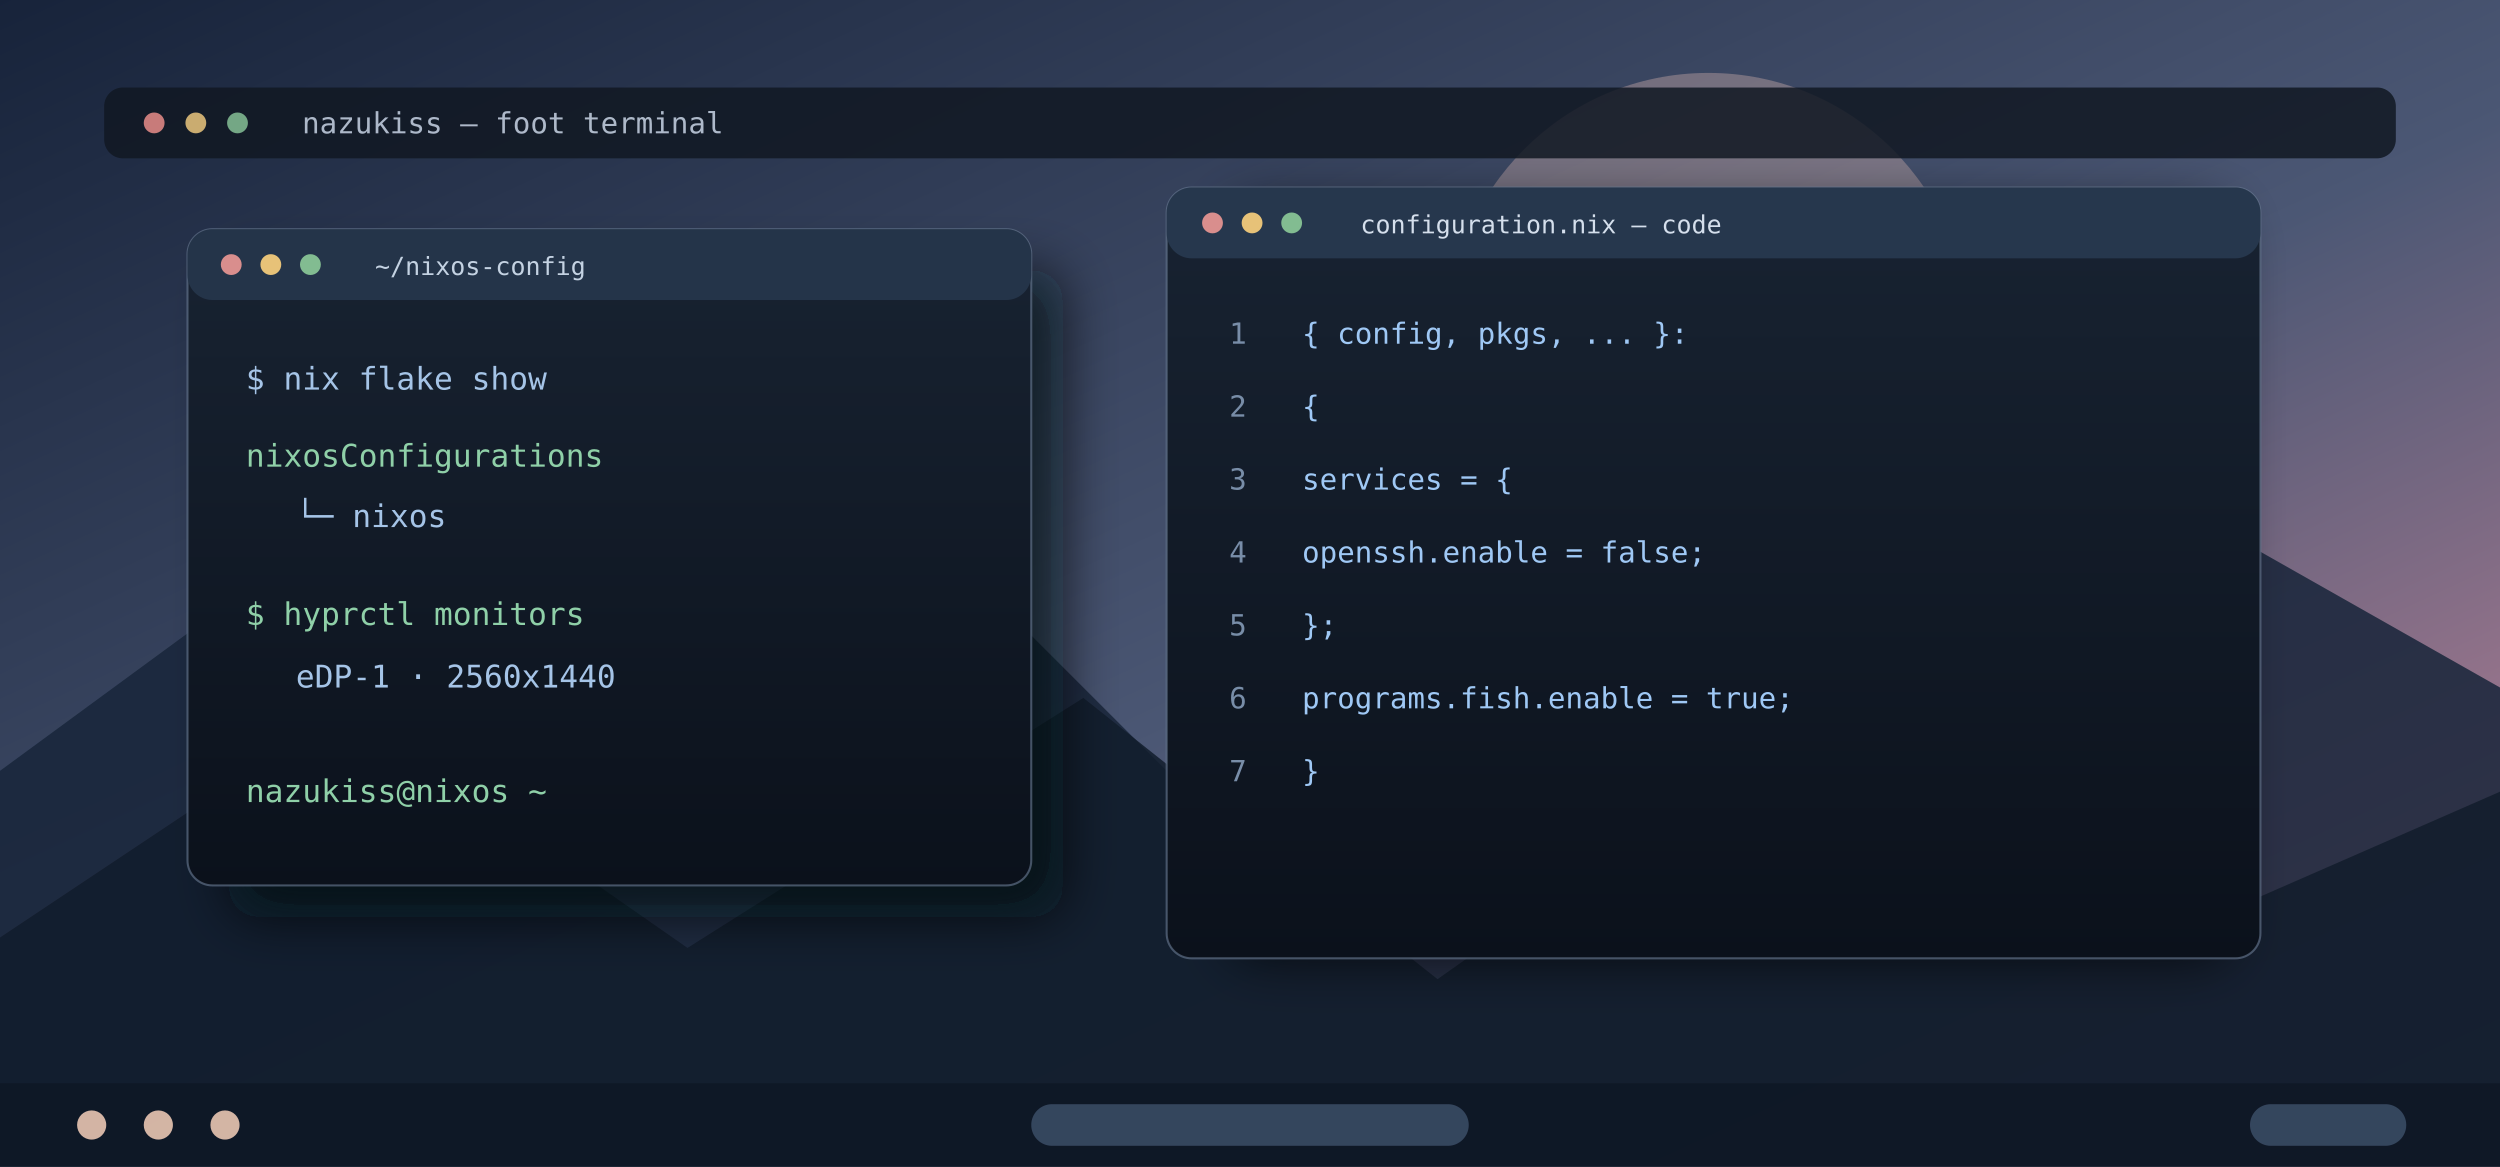
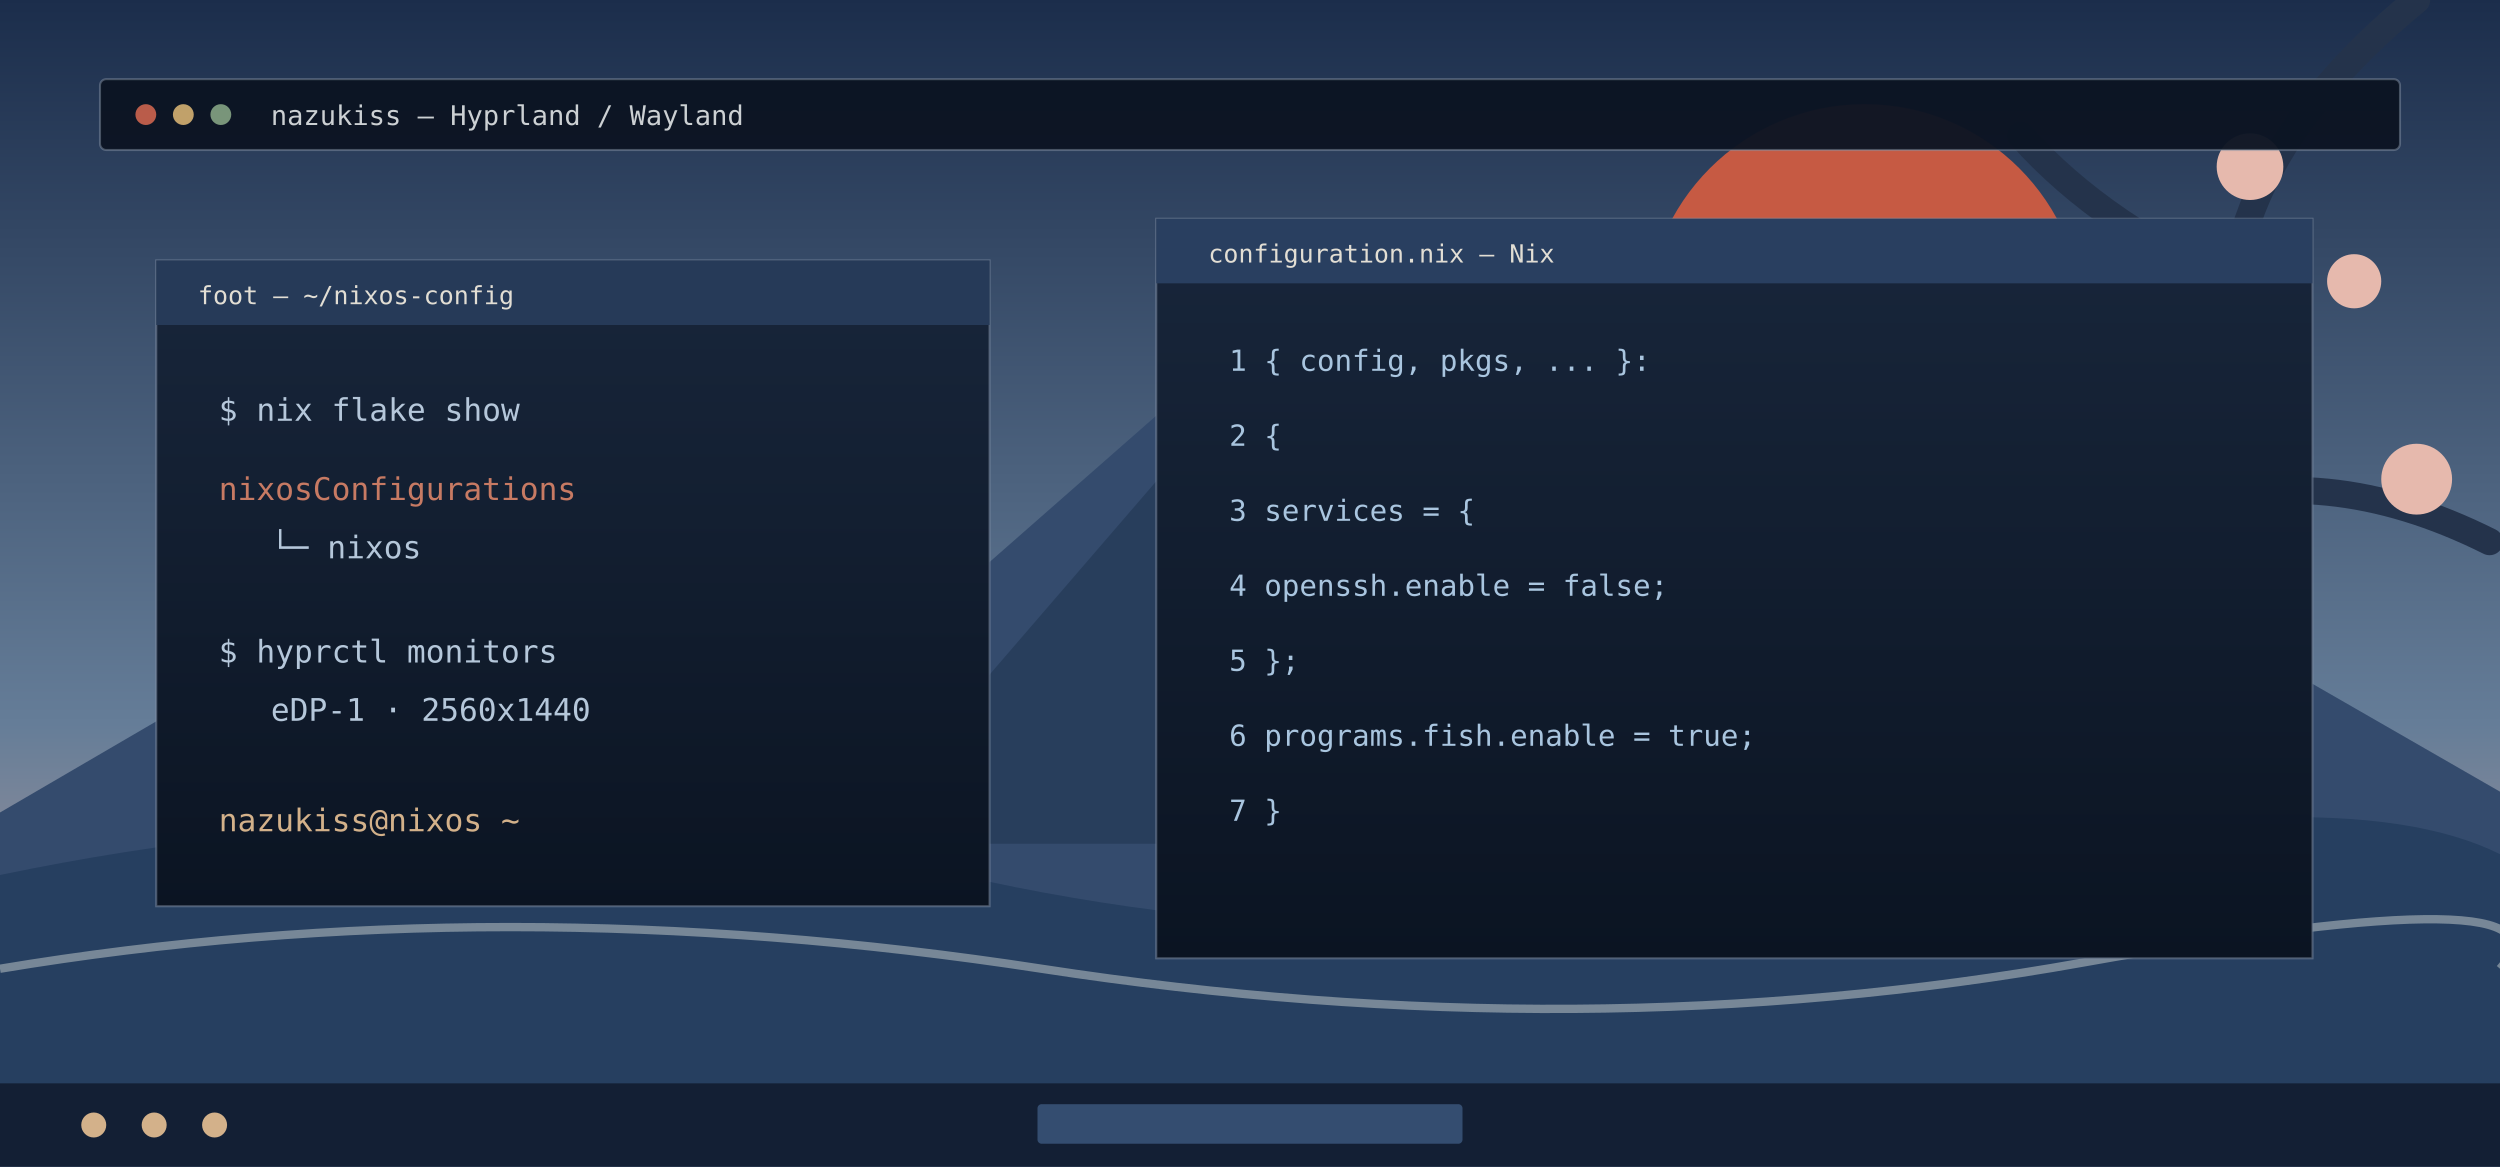
- <svg xmlns="http://www.w3.org/2000/svg" viewBox="0 0 1200 560">
+ <svg xmlns="http://www.w3.org/2000/svg" viewBox="0 0 1200 560" role="img" aria-labelledby="t d">
  <defs>
-     <linearGradient id="wall" x2="1" y2="1">
-       <stop stop-color="#17233a" />
-       <stop offset=".55" stop-color="#4b5774" />
-       <stop offset="1" stop-color="#d18a9d" />
+     <linearGradient id="wall" x2="0" y2="1">
+       <stop stop-color="#1b2d4b" />
+       <stop offset=".62" stop-color="#657d98" />
+       <stop offset="1" stop-color="#d2a99d" />
    </linearGradient>
-     <linearGradient id="win" x2="0" y2="1">
-       <stop stop-color="#182332" />
-       <stop offset="1" stop-color="#0b111b" />
+     <linearGradient id="window" x2="0" y2="1">
+       <stop stop-color="#18263b" />
+       <stop offset="1" stop-color="#0b1422" />
    </linearGradient>
-     <filter id="shadow">
-       <feGaussianBlur stdDeviation="13" />
-     </filter>
  </defs>
  <rect width="1200" height="560" fill="url(#wall)" />
-   <circle cx="820" cy="160" r="125" fill="#ffd0c4" opacity=".3" />
-   <path d="M0 370 150 260 285 380 430 240 580 390 735 245 895 365 1050 245 1200 330V560H0Z" fill="#172539" opacity=".85" />
-   <path d="M0 450 165 340 330 455 520 335 690 470 860 350 1040 450 1200 380V560H0Z" fill="#111c2b" opacity=".85" />
-   <g opacity=".85">
-     <rect x="50" y="42" width="1100" height="34" rx="9" fill="#101722" />
-     <circle cx="74" cy="59" r="5" fill="#e58a84" />
-     <circle cx="94" cy="59" r="5" fill="#e7c278" />
-     <circle cx="114" cy="59" r="5" fill="#82bc91" />
-     <text x="145" y="64" fill="#c5d0df" font-family="monospace" font-size="14">nazukiss — foot terminal</text>
+   <circle cx="895" cy="155" r="105" fill="#c65a43" />
+   <path d="M0 390 240 250 395 340 600 160 820 390 1000 265 1200 380V560H0Z" fill="#344b6d" />
+   <path d="M405 405 655 115 790 250 885 175 1080 405Z" fill="#283e5c" />
+   <path d="M655 115 694 175 733 240 775 215 790 250 740 237 713 260 688 222 661 242 630 195Z" fill="#eee6d6" />
+   <path d="M0 420Q240 370 460 420T900 420 1200 410V560H0Z" fill="#263f60" />
+   <path d="M0 465Q240 425 500 465T1000 462 1200 465" fill="none" stroke="#b9c3c5" stroke-width="4" opacity=".55" />
+   <g stroke="#24334b" stroke-width="13" fill="none" stroke-linecap="round">
+     <path d="M1160 0Q1050 90 1075 195T950 385" />
+     <path d="M1080 140Q1010 110 970 65M1044 245Q1115 220 1195 260" />
  </g>
-   <g filter="url(#shadow)" opacity=".7">
-     <rect x="110" y="130" width="400" height="310" rx="14" fill="#03070d" />
-     <rect x="590" y="100" width="480" height="360" rx="14" fill="#03070d" />
+   <g fill="#e6b9ad">
+     <circle cx="1080" cy="80" r="16" />
+     <circle cx="1130" cy="135" r="13" />
+     <circle cx="1025" cy="185" r="14" />
+     <circle cx="1160" cy="230" r="17" />
+     <circle cx="990" cy="280" r="14" />
+   </g>
+   <g opacity=".96">
+     <rect x="48" y="38" width="1104" height="34" rx="3" fill="#0b1422" stroke="#8692a5" stroke-opacity=".5" />
+     <circle cx="70" cy="55" r="5" fill="#bf5e4a" />
+     <circle cx="88" cy="55" r="5" fill="#c7a56b" />
+     <circle cx="106" cy="55" r="5" fill="#7c997c" />
+     <text x="130" y="60" fill="#d2d6d8" font-family="monospace" font-size="13">nazukiss — Hyprland / Wayland</text>
  </g>
  <g>
-     <rect x="90" y="110" width="405" height="315" rx="12" fill="url(#win)" stroke="#65758d" stroke-opacity=".65" />
-     <rect x="90" y="110" width="405" height="34" rx="12" fill="#243449" />
-     <circle cx="111" cy="127" r="5" fill="#d98e8d" />
-     <circle cx="130" cy="127" r="5" fill="#e7c278" />
-     <circle cx="149" cy="127" r="5" fill="#82bc91" />
-     <text x="180" y="132" fill="#c4d2e2" font-size="12" font-family="monospace">~/nixos-config</text>
-     <g fill="#a5c4e7" font-family="monospace" font-size="15">
-       <text x="118" y="187">$ nix flake show</text>
-       <text x="118" y="224" fill="#8fd0a8">nixosConfigurations</text>
-       <text x="142" y="253">└─ nixos</text>
-       <text x="118" y="300" fill="#8fd0a8">$ hyprctl monitors</text>
-       <text x="142" y="330">eDP-1 · 2560x1440</text>
-       <text x="118" y="385" fill="#8fd0a8">nazukiss@nixos ~</text>
+     <rect x="75" y="125" width="400" height="310" fill="url(#window)" stroke="#8593a8" stroke-opacity=".5" />
+     <rect x="75" y="125" width="400" height="31" fill="#263a58" />
+     <text x="95" y="146" fill="#e2ded4" font-family="monospace" font-size="12">foot — ~/nixos-config</text>
+     <g font-family="monospace" font-size="15" fill="#b5c7da">
+       <text x="105" y="202">$ nix flake show</text>
+       <text x="105" y="240" fill="#c77a63">nixosConfigurations</text>
+       <text x="130" y="268">└─ nixos</text>
+       <text x="105" y="318">$ hyprctl monitors</text>
+       <text x="130" y="346">eDP-1 · 2560x1440</text>
+       <text x="105" y="399" fill="#d3b18a">nazukiss@nixos ~</text>
    </g>
  </g>
  <g>
-     <rect x="560" y="90" width="525" height="370" rx="12" fill="url(#win)" stroke="#65758d" stroke-opacity=".65" />
-     <rect x="560" y="90" width="525" height="34" rx="12" fill="#26374d" />
-     <circle cx="582" cy="107" r="5" fill="#d98e8d" />
-     <circle cx="601" cy="107" r="5" fill="#e7c278" />
-     <circle cx="620" cy="107" r="5" fill="#82bc91" />
-     <text x="653" y="112" fill="#d5dfec" font-size="12" font-family="monospace">configuration.nix — code</text>
-     <g font-family="monospace" font-size="14">
-       <g fill="#788da8">
-         <text x="590" y="165">1</text>
-         <text x="590" y="200">2</text>
-         <text x="590" y="235">3</text>
-         <text x="590" y="270">4</text>
-         <text x="590" y="305">5</text>
-         <text x="590" y="340">6</text>
-         <text x="590" y="375">7</text>
-       </g>
-       <g fill="#9fc8f5">
-         <text x="625" y="165">{ config, pkgs, ... }:</text>
-         <text x="625" y="200">  {</text>
-         <text x="625" y="235">    services = {</text>
-         <text x="625" y="270">      openssh.enable = false;</text>
-         <text x="625" y="305">    };</text>
-         <text x="625" y="340">    programs.fish.enable = true;</text>
-         <text x="625" y="375">  }</text>
-       </g>
+     <rect x="555" y="105" width="555" height="355" fill="url(#window)" stroke="#8593a8" stroke-opacity=".5" />
+     <rect x="555" y="105" width="555" height="31" fill="#293f60" />
+     <text x="580" y="126" fill="#e2ded4" font-family="monospace" font-size="12">configuration.nix — Nix</text>
+     <g font-family="monospace" font-size="14" fill="#a9c5df">
+       <text x="590" y="178">1   { config, pkgs, ... }:</text>
+       <text x="590" y="214">2   {</text>
+       <text x="590" y="250">3     services = {</text>
+       <text x="590" y="286">4       openssh.enable = false;</text>
+       <text x="590" y="322">5     };</text>
+       <text x="590" y="358">6     programs.fish.enable = true;</text>
+       <text x="590" y="394">7   }</text>
    </g>
  </g>
-   <g fill="#f5cfb9" opacity=".85">
-     <rect x="0" y="520" width="1200" height="40" fill="#0b1422" opacity=".8" />
-     <circle cx="44" cy="540" r="7" />
-     <circle cx="76" cy="540" r="7" />
-     <circle cx="108" cy="540" r="7" />
-     <rect x="495" y="530" width="210" height="20" rx="10" fill="#3a4c65" />
-     <rect x="1080" y="530" width="75" height="20" rx="10" fill="#3a4c65" />
+   <rect y="520" width="1200" height="40" fill="#111c30" opacity=".9" />
+   <g fill="#d3b18a">
+     <circle cx="45" cy="540" r="6" />
+     <circle cx="74" cy="540" r="6" />
+     <circle cx="103" cy="540" r="6" />
  </g>
+   <rect x="498" y="530" width="204" height="19" rx="2" fill="#344d70" />
</svg>
